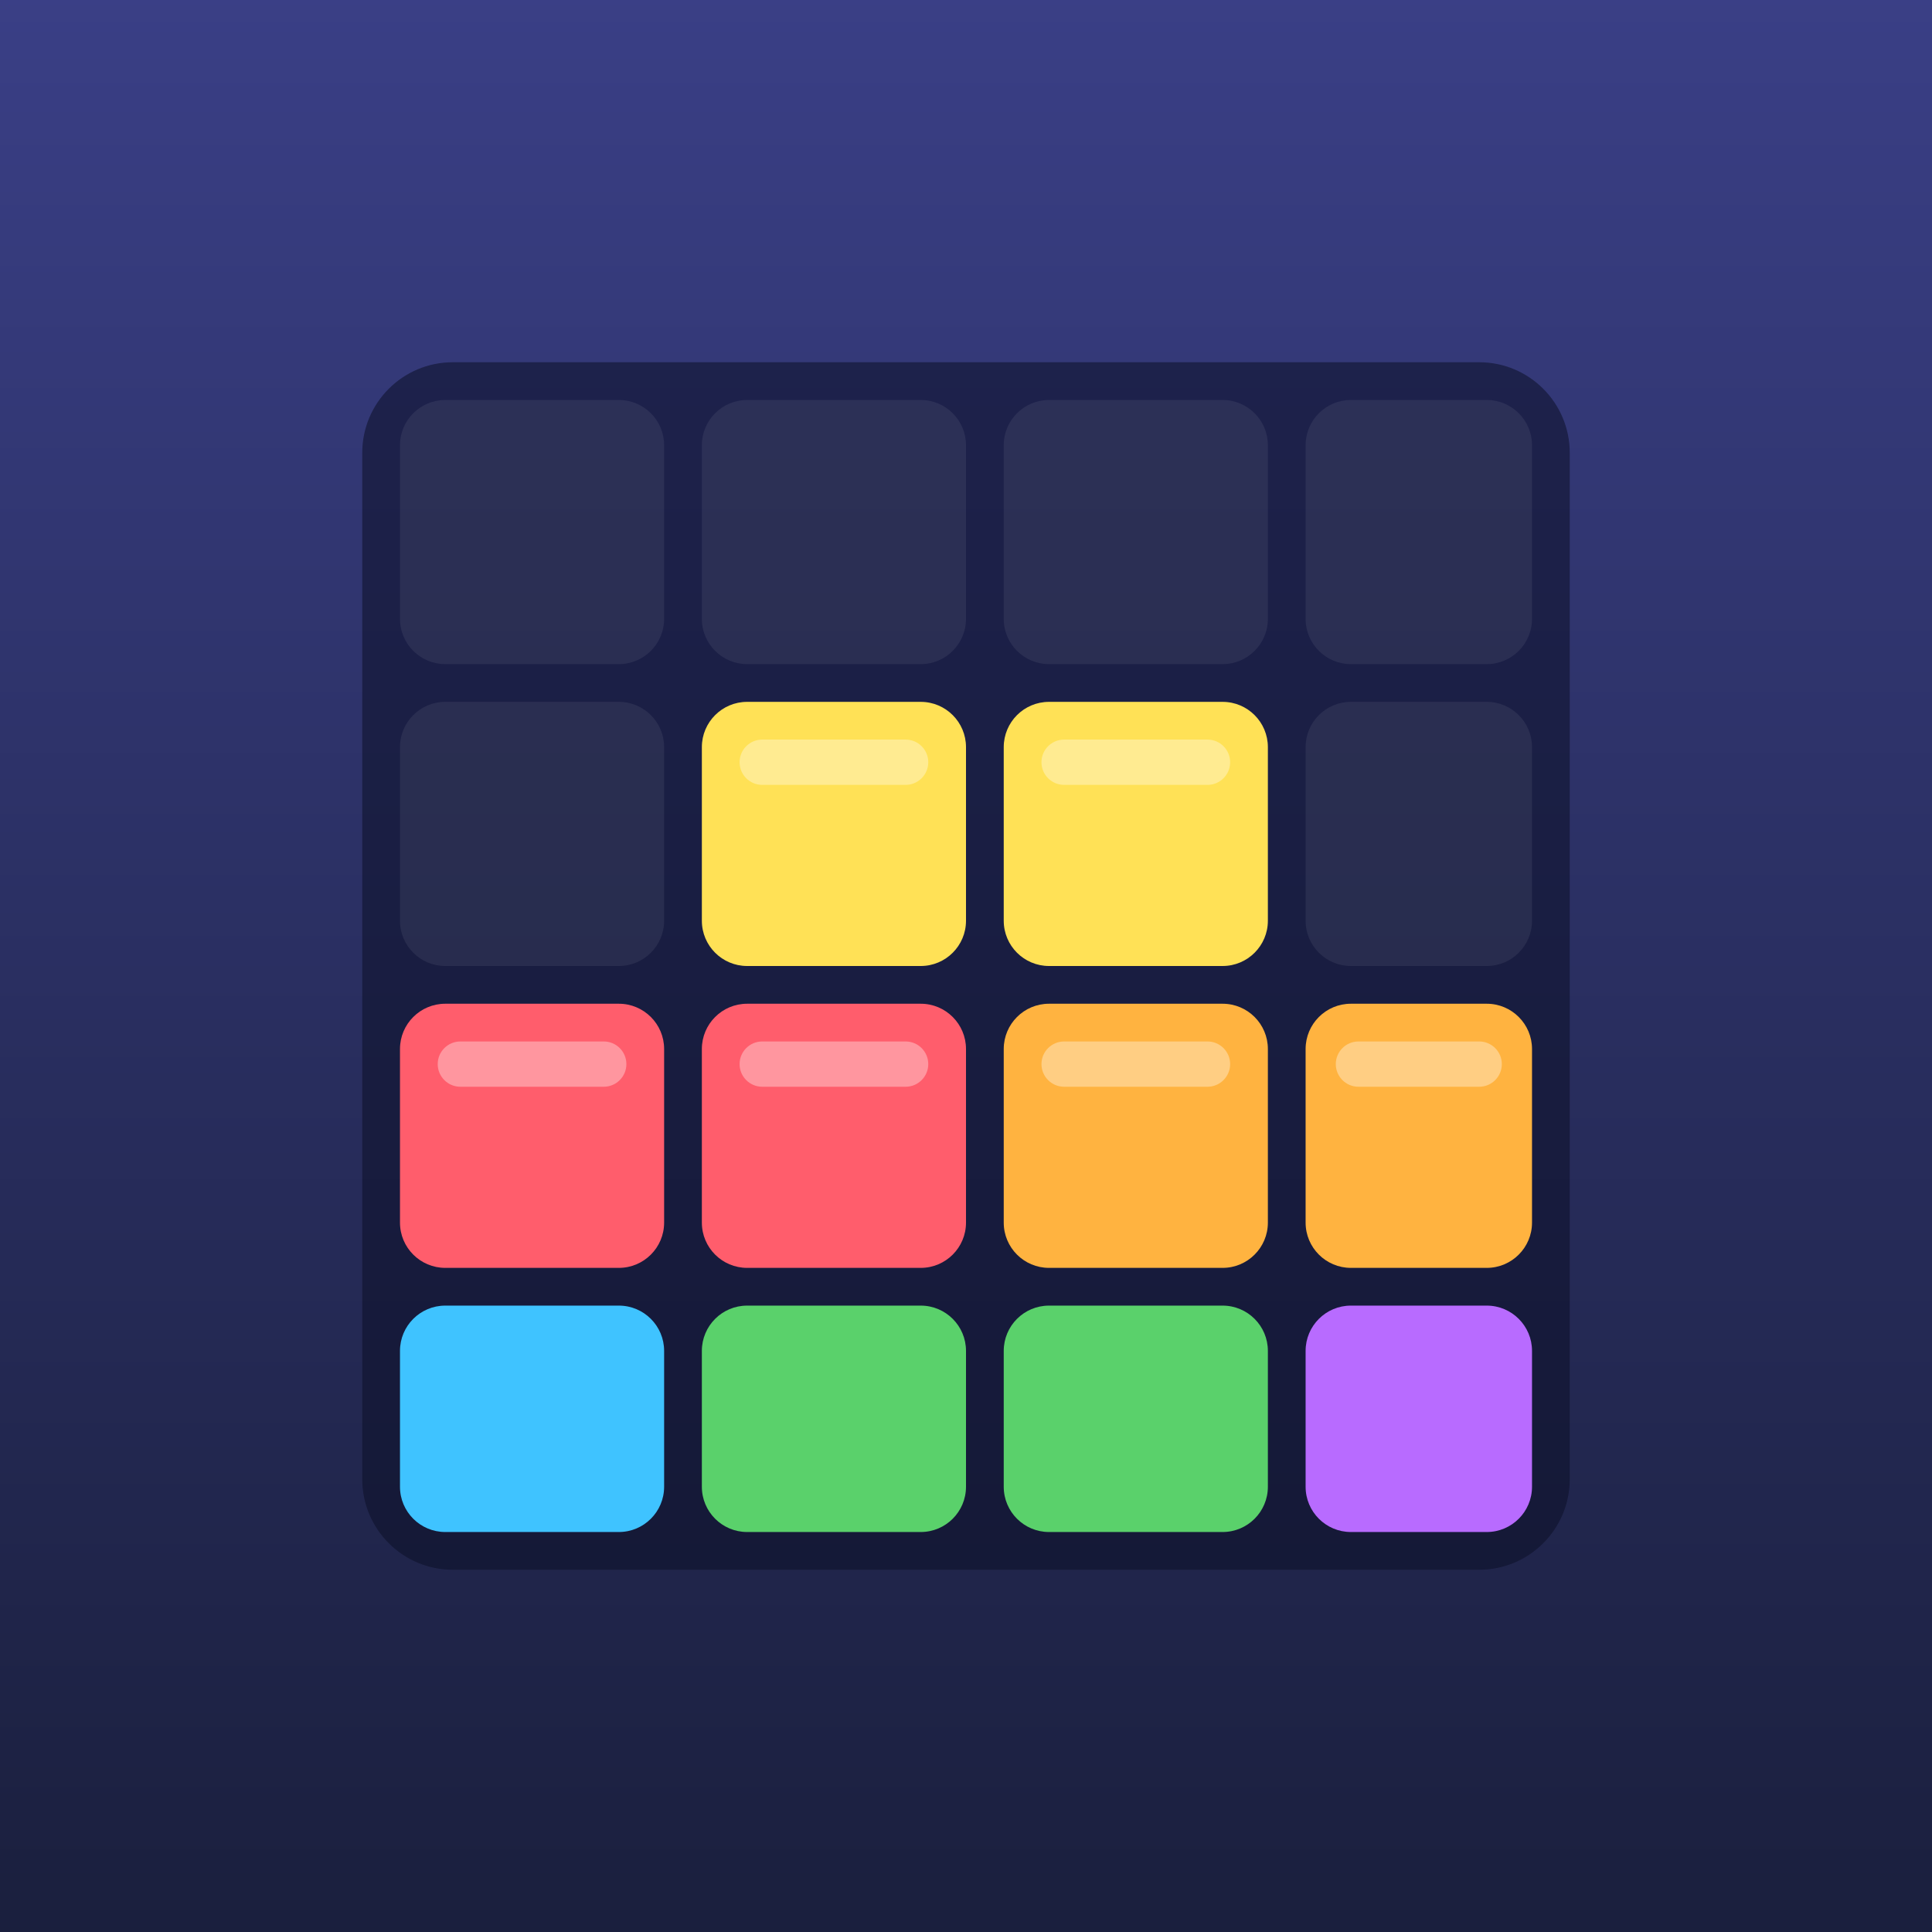
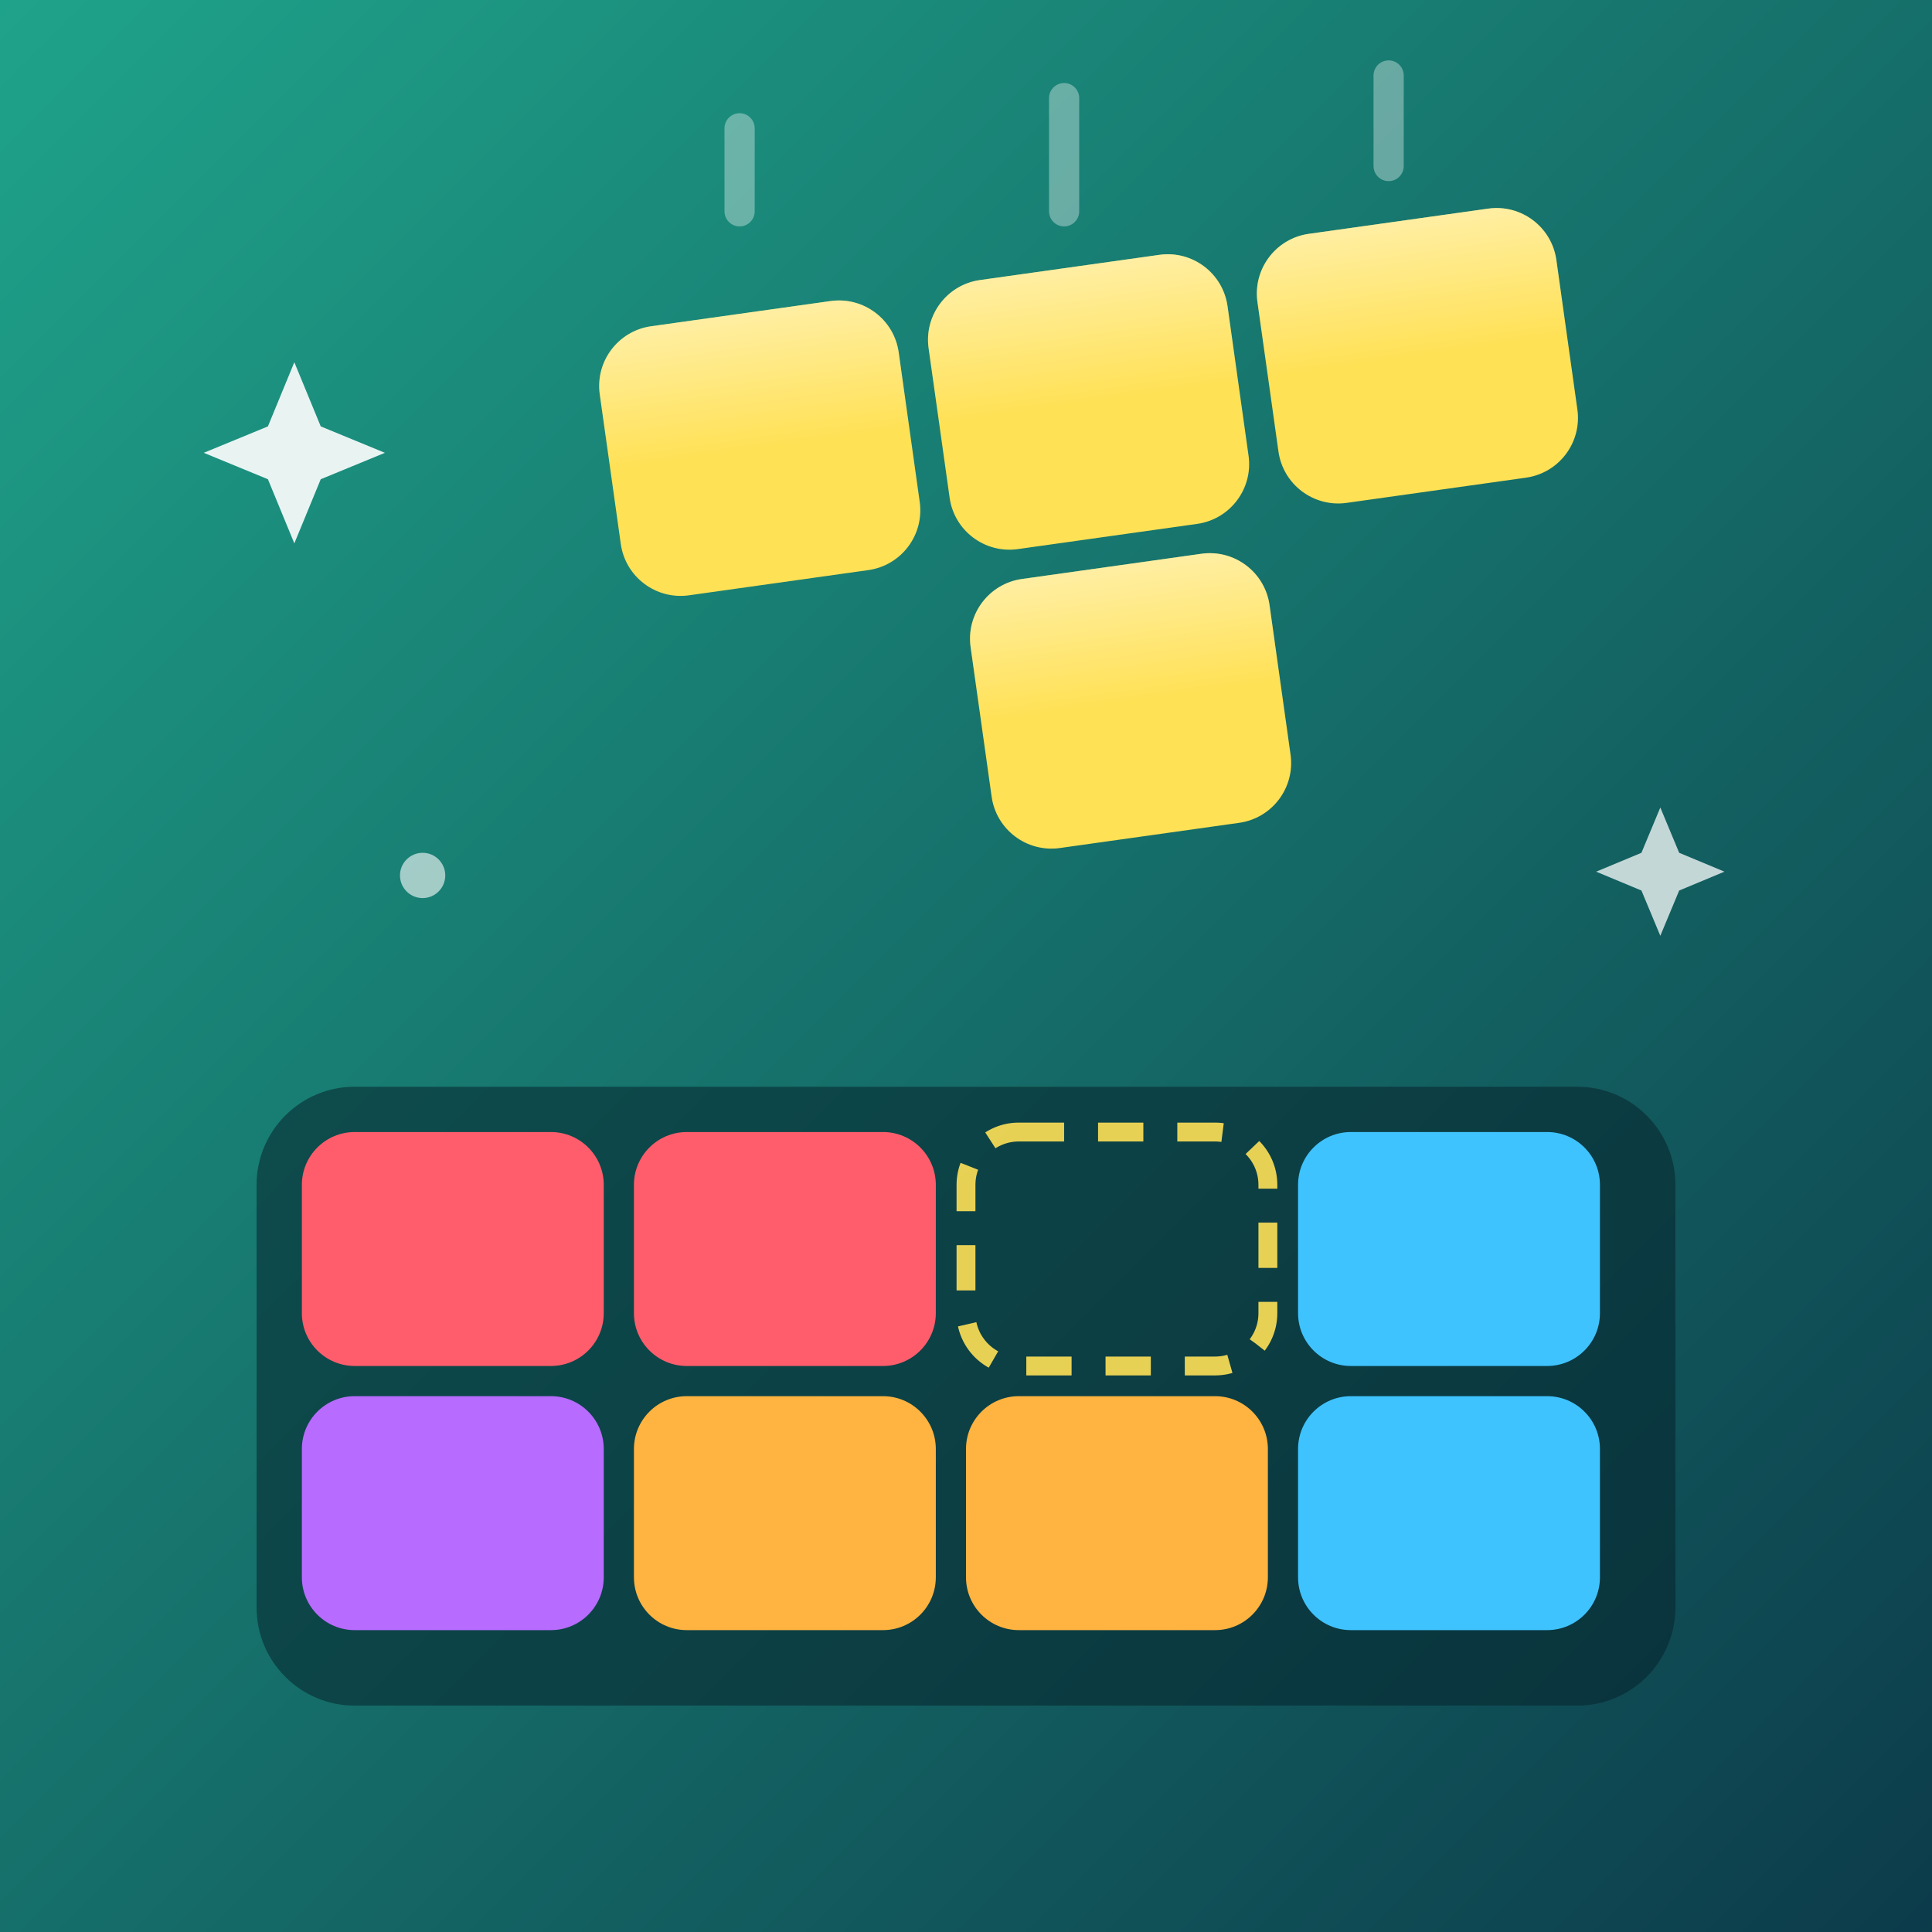
<svg xmlns="http://www.w3.org/2000/svg" viewBox="0 0 512 512">
  <defs>
-     <linearGradient id="bg" x1="0" y1="0" x2="0" y2="1">
-       <stop offset="0" stop-color="#3a3f86" />
-       <stop offset="1" stop-color="#1a1f3d" />
+     <linearGradient id="bg" x1="0" y1="0" x2="1" y2="1">
+       <stop offset="0" stop-color="#1fa38a" />
+       <stop offset="1" stop-color="#0c3b4a" />
+     </linearGradient>
+     <linearGradient id="hl" x1="0" y1="0" x2="0" y2="1">
+       <stop offset="0" stop-color="#fff" stop-opacity=".45" />
+       <stop offset=".5" stop-color="#fff" stop-opacity="0" />
    </linearGradient>
  </defs>
  <rect width="512" height="512" fill="url(#bg)" />
-   <g transform="translate(96 96)">
-     <rect x="0" y="0" width="320" height="320" rx="24" fill="#0b0e26" opacity=".55" />
-     <g fill="#ffffff" opacity=".07">
-       <rect x="10" y="10" width="70" height="70" rx="12" />
-       <rect x="90" y="10" width="70" height="70" rx="12" />
-       <rect x="170" y="10" width="70" height="70" rx="12" />
-       <rect x="250" y="10" width="60" height="70" rx="12" />
-       <rect x="10" y="90" width="70" height="70" rx="12" />
-       <rect x="250" y="90" width="60" height="70" rx="12" />
+   <g transform="translate(80 300)">
+     <rect x="-12" y="-12" width="376" height="164" rx="26" fill="#06222b" opacity=".55" />
+     <g>
+       <rect x="0" y="0" width="80" height="62" rx="14" fill="#ff5d6c" />
+       <rect x="88" y="0" width="80" height="62" rx="14" fill="#ff5d6c" />
+       <rect x="264" y="0" width="80" height="62" rx="14" fill="#3fc3ff" />
+       <rect x="0" y="70" width="80" height="62" rx="14" fill="#b86bff" />
+       <rect x="88" y="70" width="80" height="62" rx="14" fill="#ffb340" />
+       <rect x="176" y="70" width="80" height="62" rx="14" fill="#ffb340" />
+       <rect x="264" y="70" width="80" height="62" rx="14" fill="#3fc3ff" />
    </g>
-     <g>
-       <rect x="10" y="170" width="70" height="70" rx="12" fill="#ff5d6c" />
-       <rect x="90" y="170" width="70" height="70" rx="12" fill="#ff5d6c" />
-       <rect x="170" y="170" width="70" height="70" rx="12" fill="#ffb340" />
-       <rect x="250" y="170" width="60" height="70" rx="12" fill="#ffb340" />
-       <rect x="10" y="250" width="70" height="60" rx="12" fill="#3fc3ff" />
-       <rect x="90" y="250" width="70" height="60" rx="12" fill="#5ad16b" />
-       <rect x="170" y="250" width="70" height="60" rx="12" fill="#5ad16b" />
-       <rect x="250" y="250" width="60" height="60" rx="12" fill="#b86bff" />
-       <rect x="90" y="90" width="70" height="70" rx="12" fill="#ffe156" />
-       <rect x="170" y="90" width="70" height="70" rx="12" fill="#ffe156" />
+     <rect x="176" y="0" width="80" height="62" rx="14" fill="none" stroke="#ffe156" stroke-width="5" stroke-dasharray="12 9" opacity=".9" />
+   </g>
+   <g transform="translate(168 70) rotate(-8 128 90)">
+     <g fill="#ffe156">
+       <rect x="0" y="0" width="80" height="72" rx="16" />
+       <rect x="88" y="0" width="80" height="72" rx="16" />
+       <rect x="176" y="0" width="80" height="72" rx="16" />
+       <rect x="88" y="80" width="80" height="72" rx="16" />
    </g>
-     <g fill="#ffffff" opacity=".35">
-       <rect x="20" y="180" width="50" height="12" rx="6" />
-       <rect x="100" y="180" width="50" height="12" rx="6" />
-       <rect x="180" y="180" width="50" height="12" rx="6" />
-       <rect x="258" y="180" width="44" height="12" rx="6" />
-       <rect x="100" y="100" width="50" height="12" rx="6" />
-       <rect x="180" y="100" width="50" height="12" rx="6" />
+     <g fill="url(#hl)">
+       <rect x="0" y="0" width="80" height="72" rx="16" />
+       <rect x="88" y="0" width="80" height="72" rx="16" />
+       <rect x="176" y="0" width="80" height="72" rx="16" />
+       <rect x="88" y="80" width="80" height="72" rx="16" />
    </g>
  </g>
+   <g stroke="#fff" stroke-width="8" stroke-linecap="round" opacity=".35">
+     <path d="M196 34v22M282 26v30M368 20v24" />
+   </g>
+   <g fill="#fff">
+     <path d="M78 96l7 17 17 7-17 7-7 17-7-17-17-7 17-7z" opacity=".9" />
+     <path d="M440 214l5 12 12 5-12 5-5 12-5-12-12-5 12-5z" opacity=".75" />
+     <circle cx="112" cy="232" r="6" opacity=".6" />
+   </g>
</svg>
